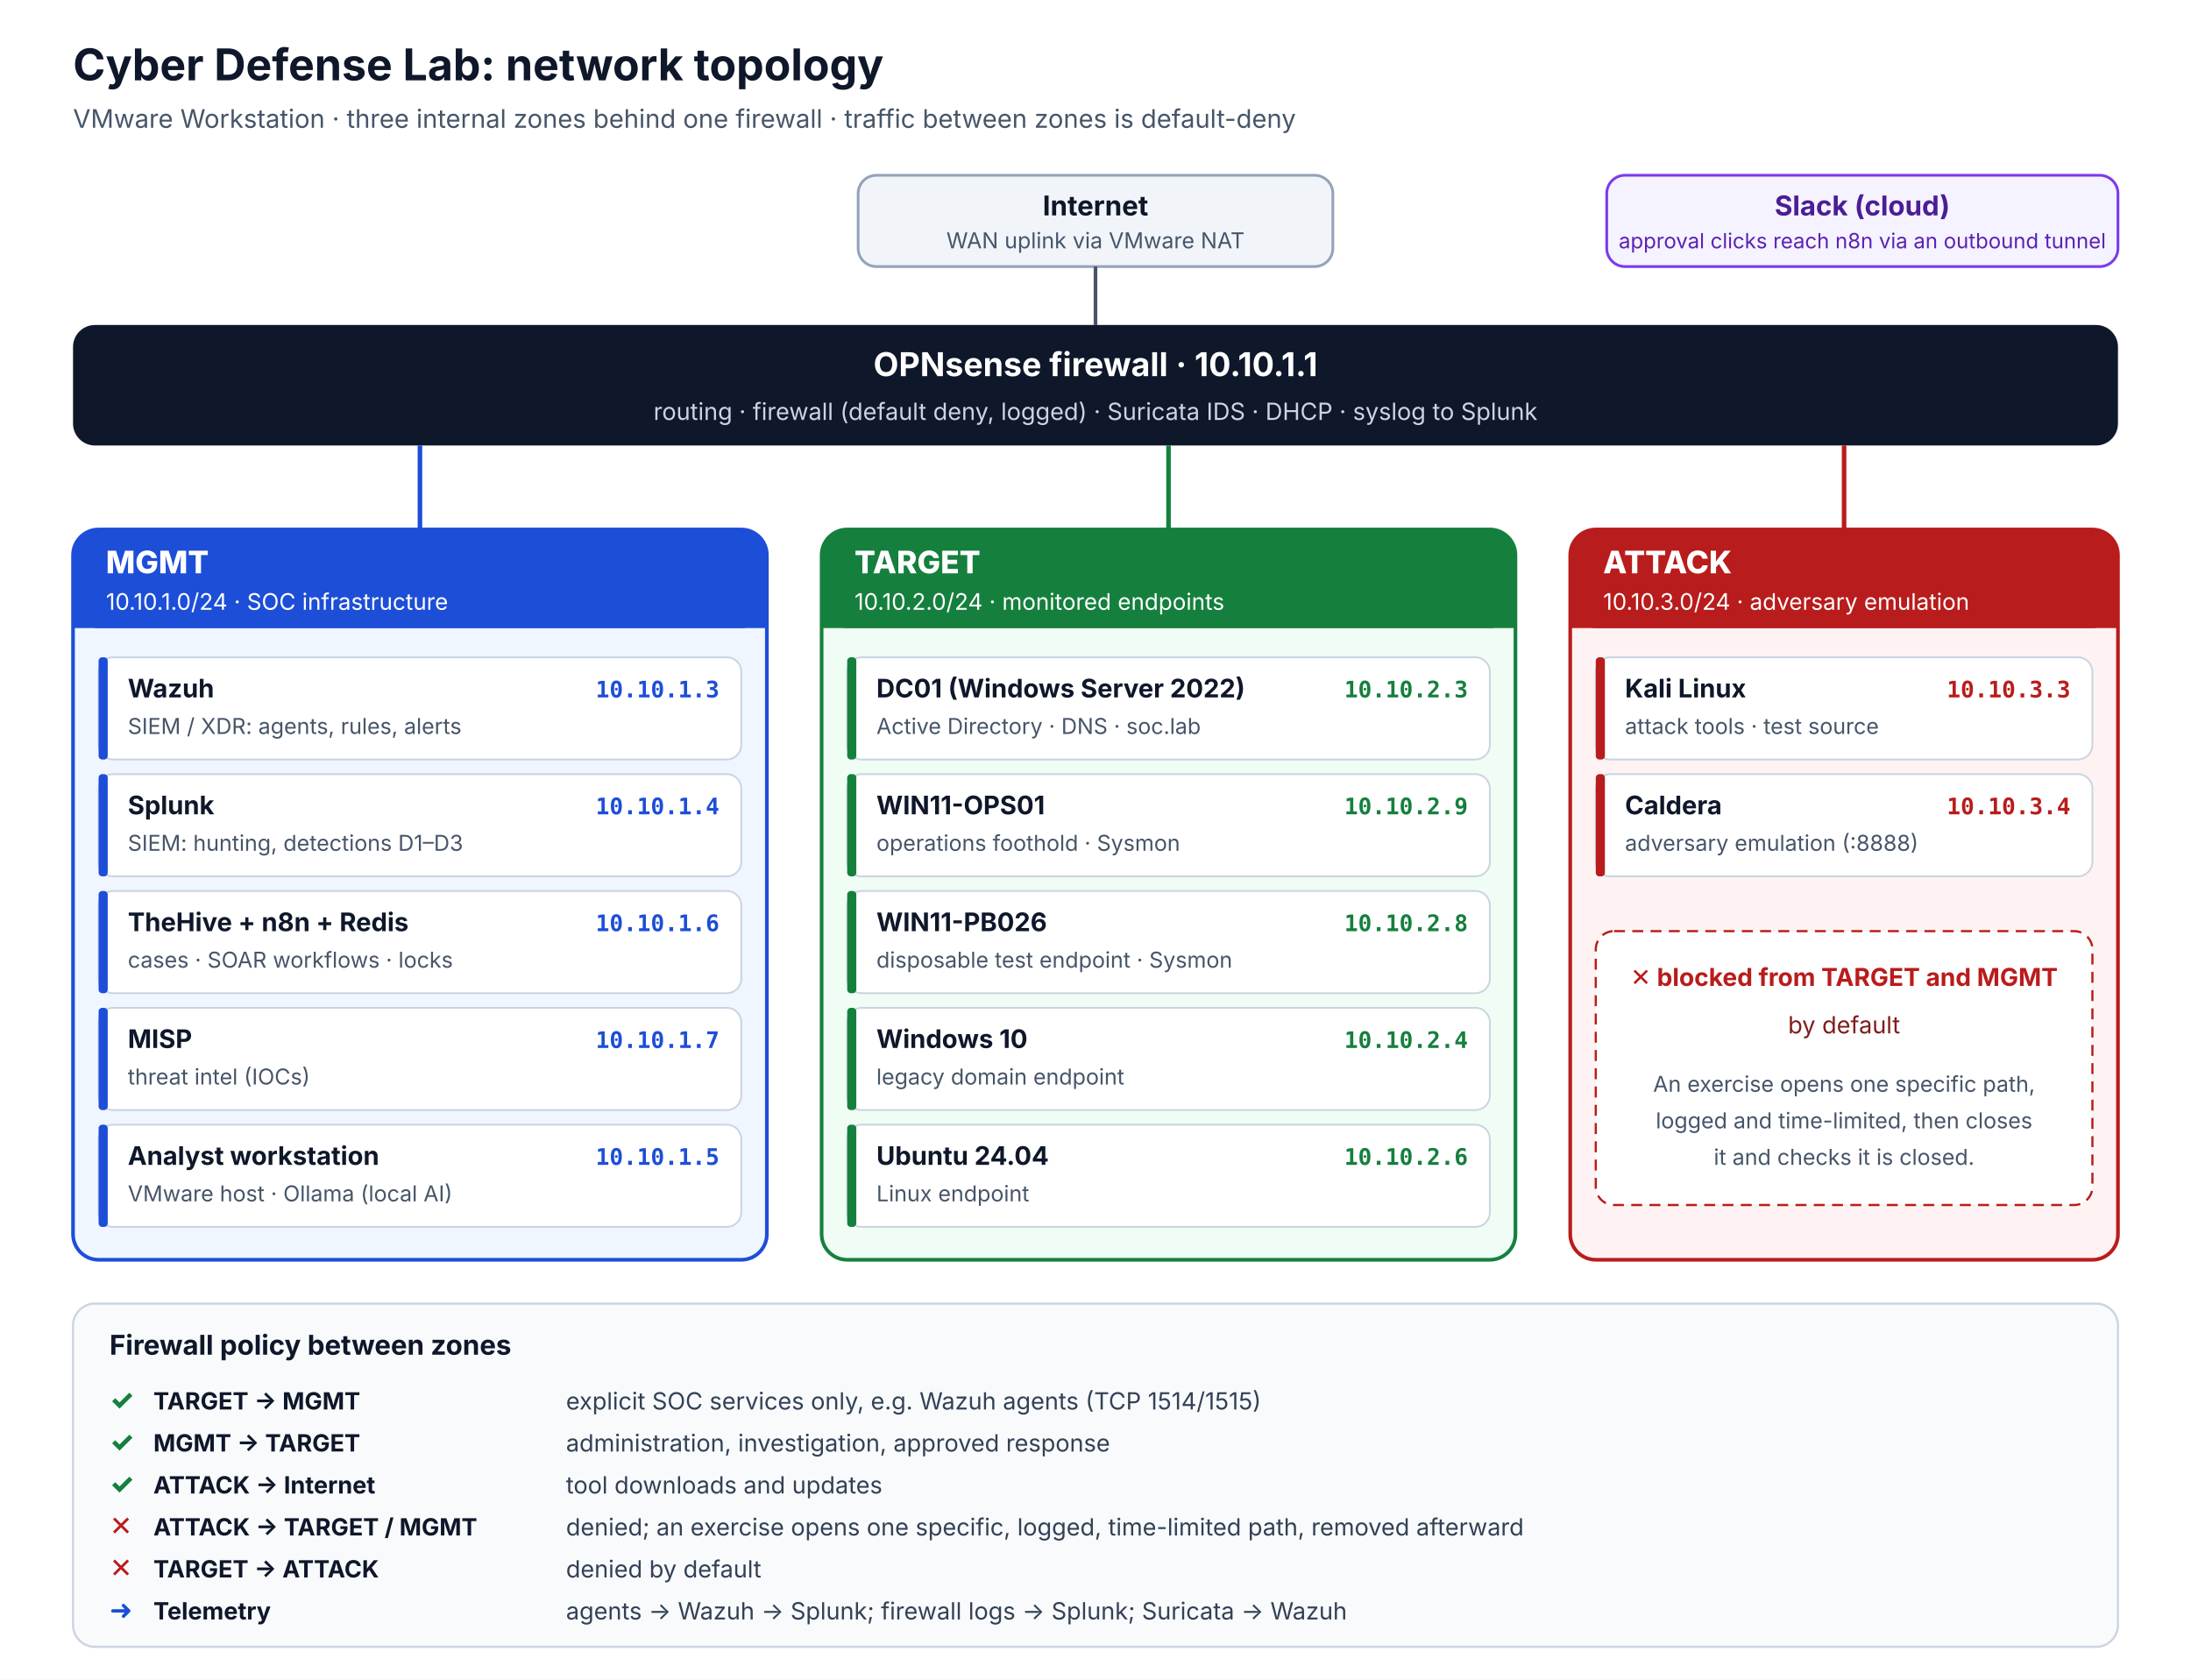
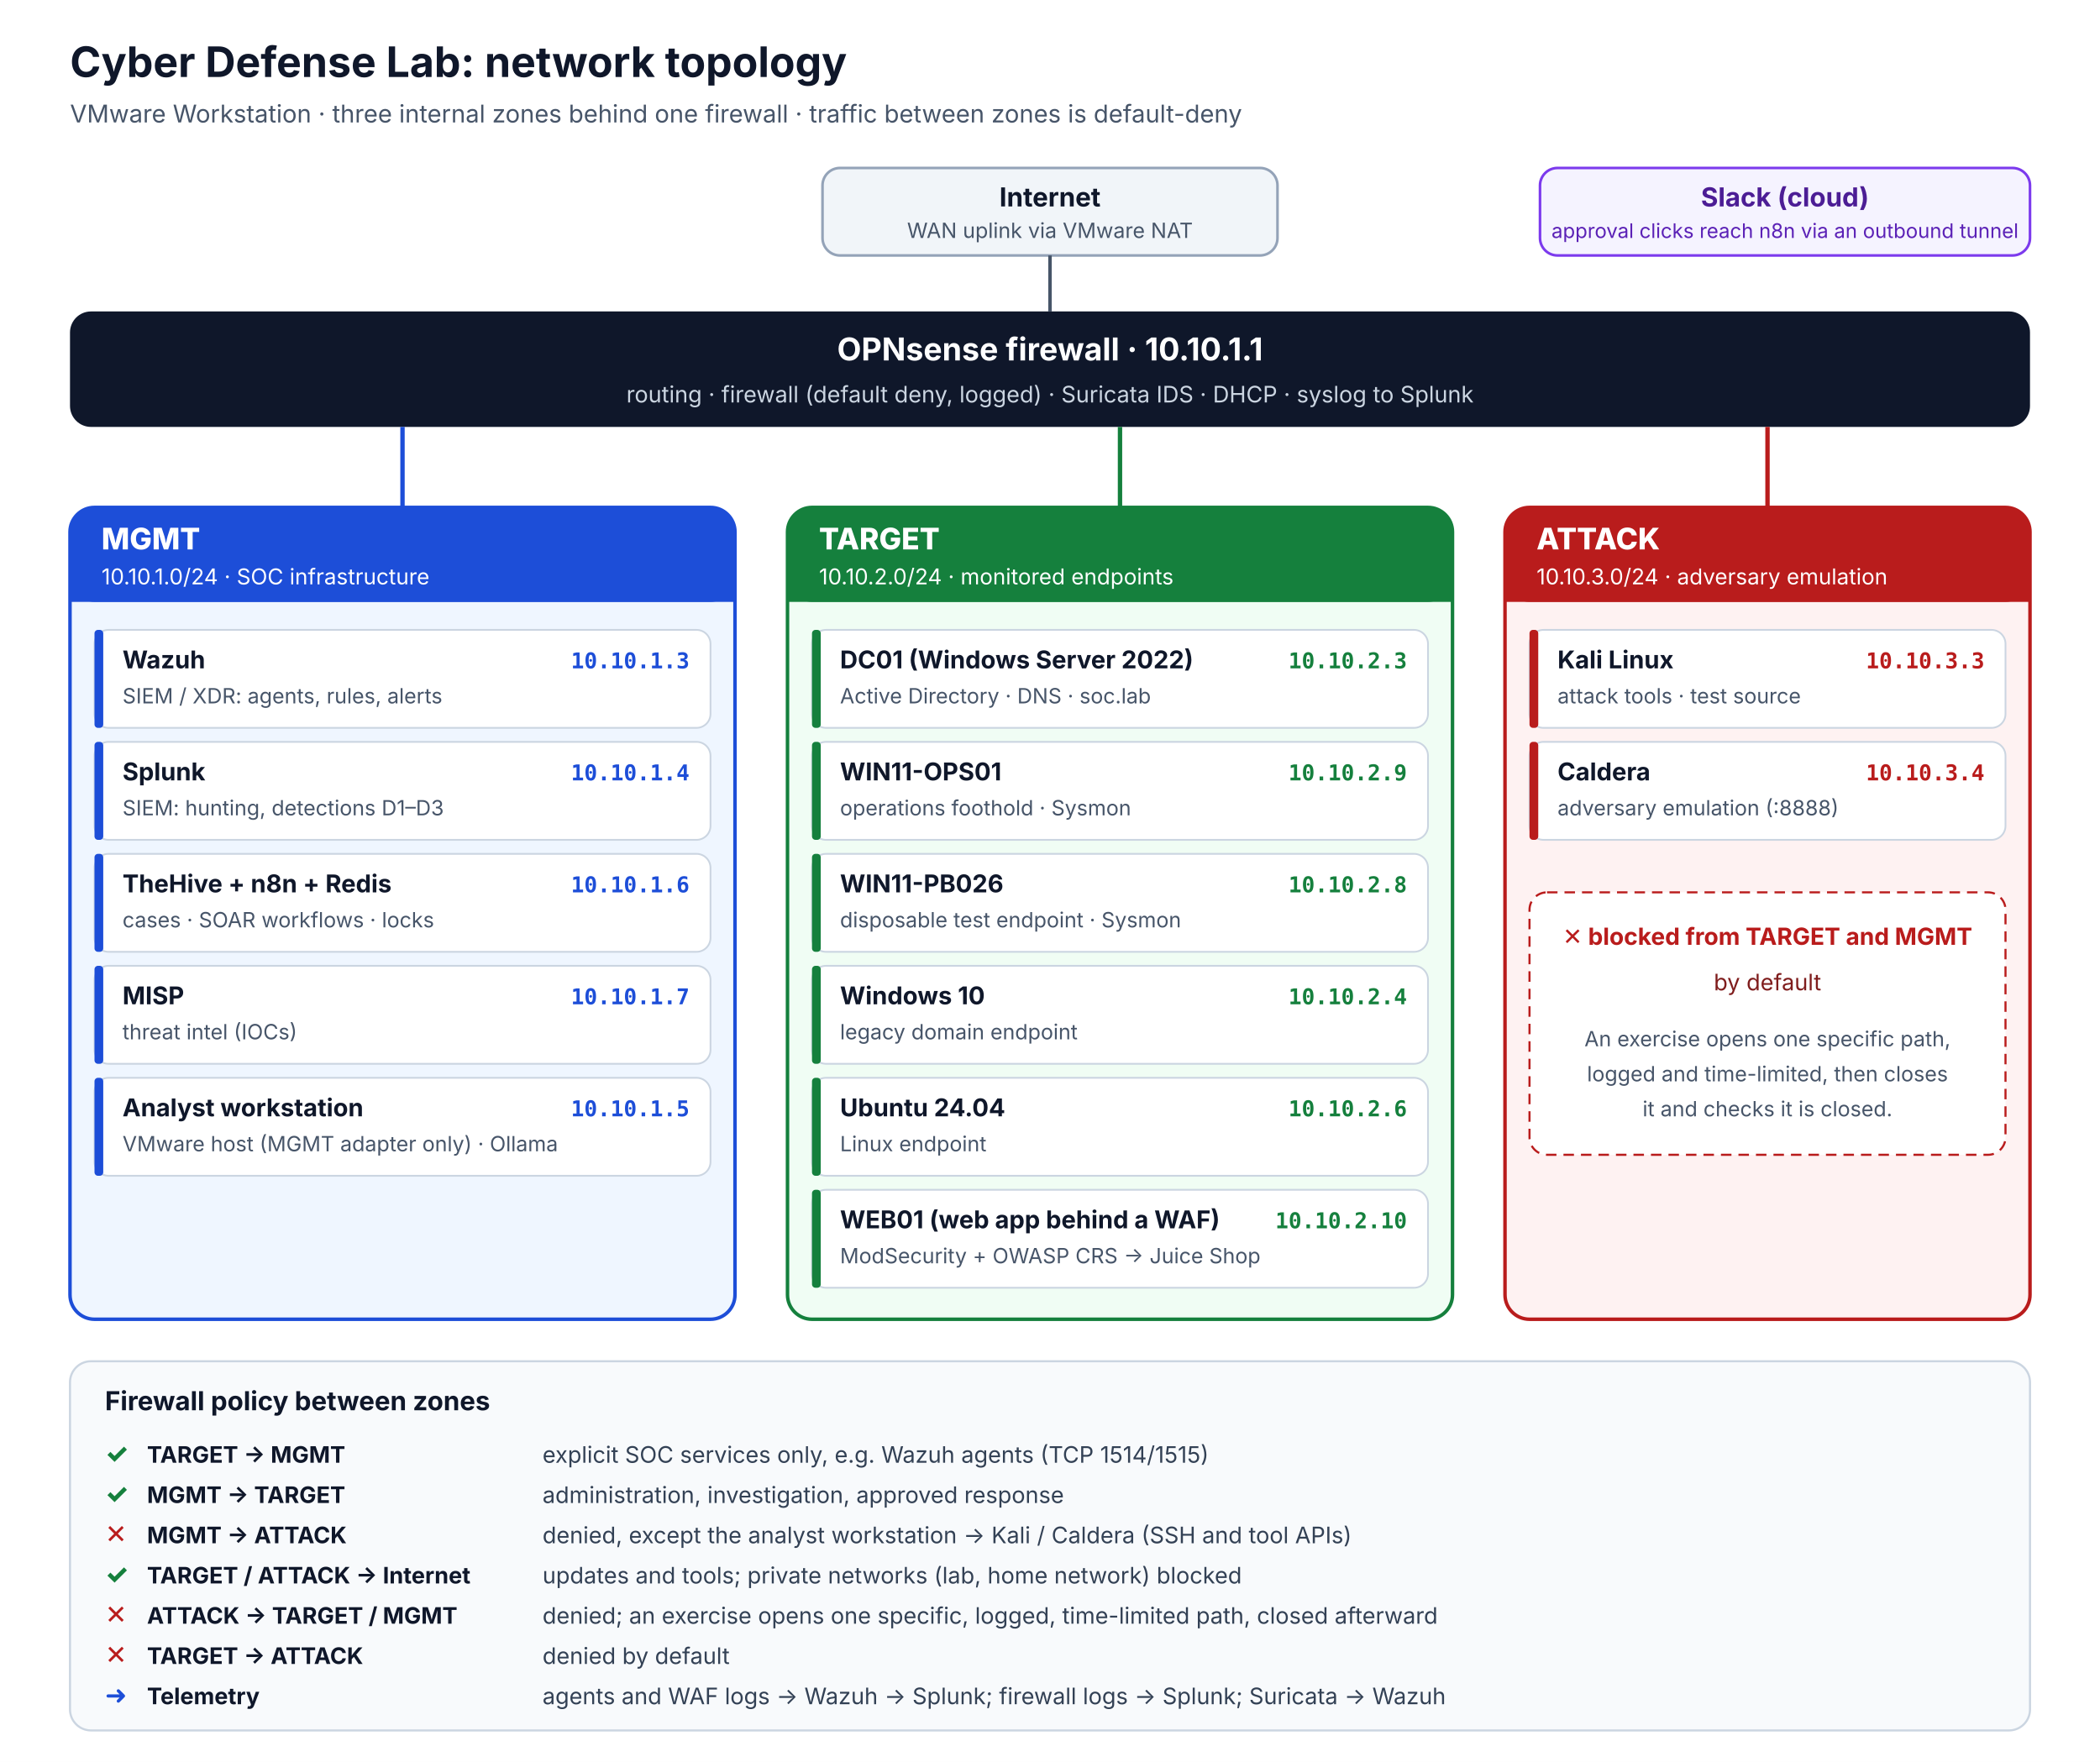
- <svg xmlns="http://www.w3.org/2000/svg" viewBox="0 0 1200 920" width="1200" height="920" role="img" aria-label="Lab network topology">
+ <svg xmlns="http://www.w3.org/2000/svg" viewBox="0 0 1200 1007" width="1200" height="1007" role="img" aria-label="Lab network topology">
  <defs>
    <marker id="arrow" viewBox="0 0 10 10" refX="9" refY="5" markerWidth="7" markerHeight="7" orient="auto-start-reverse">
      <path d="M0,0 L10,5 L0,10 z" fill="#475569" />
    </marker>
  </defs>
-   <rect width="1200" height="920" fill="#ffffff" />
+   <rect width="1200" height="1007" fill="#ffffff" />
  <text x="40" y="44" font-family="Inter, Segoe UI, Helvetica, Arial, sans-serif" font-size="24" font-weight="700" fill="#0f172a" text-anchor="start">Cyber Defense Lab: network topology</text>
  <text x="40" y="70" font-family="Inter, Segoe UI, Helvetica, Arial, sans-serif" font-size="14" font-weight="400" fill="#475569" text-anchor="start">VMware Workstation · three internal zones behind one firewall · traffic between zones is default-deny</text>
  <rect x="470" y="96" width="260" height="50" rx="10" fill="#f1f5f9" stroke="#94a3b8" stroke-width="1.5" />
  <text x="600" y="118" font-family="Inter, Segoe UI, Helvetica, Arial, sans-serif" font-size="15" font-weight="700" fill="#0f172a" text-anchor="middle">Internet</text>
  <text x="600" y="136" font-family="Inter, Segoe UI, Helvetica, Arial, sans-serif" font-size="12" font-weight="400" fill="#475569" text-anchor="middle">WAN uplink via VMware NAT</text>
  <rect x="880" y="96" width="280" height="50" rx="10" fill="#f5f3ff" stroke="#7c3aed" stroke-width="1.5" />
  <text x="1020" y="118" font-family="Inter, Segoe UI, Helvetica, Arial, sans-serif" font-size="15" font-weight="700" fill="#4c1d95" text-anchor="middle">Slack (cloud)</text>
  <text x="1020" y="136" font-family="Inter, Segoe UI, Helvetica, Arial, sans-serif" font-size="11.5" font-weight="400" fill="#5b21b6" text-anchor="middle">approval clicks reach n8n via an outbound tunnel</text>
  <line x1="600" y1="146" x2="600" y2="178" stroke="#475569" stroke-width="2" />
  <rect x="40" y="178" width="1120" height="66" rx="12" fill="#0f172a" stroke="none" stroke-width="1.5" />
  <text x="600" y="206" font-family="Inter, Segoe UI, Helvetica, Arial, sans-serif" font-size="18" font-weight="700" fill="#ffffff" text-anchor="middle">OPNsense firewall  ·  10.10.1.1</text>
  <text x="600" y="230" font-family="Inter, Segoe UI, Helvetica, Arial, sans-serif" font-size="13" font-weight="400" fill="#cbd5e1" text-anchor="middle">routing  ·  firewall (default deny, logged)  ·  Suricata IDS  ·  DHCP  ·  syslog to Splunk</text>
  <line x1="230.0" y1="244" x2="230.0" y2="290" stroke="#1d4ed8" stroke-width="2.5" />
-   <rect x="40" y="290" width="380" height="400" rx="14" fill="#eff6ff" stroke="#1d4ed8" stroke-width="2" />
+   <rect x="40" y="290" width="380" height="464" rx="14" fill="#eff6ff" stroke="#1d4ed8" stroke-width="2" />
  <rect x="40" y="290" width="380" height="54" rx="14" fill="#1d4ed8" stroke="none" stroke-width="1.5" />
  <rect x="40" y="320" width="380" height="24" rx="0" fill="#1d4ed8" stroke="none" stroke-width="1.5" />
  <text x="58" y="314" font-family="Inter, Segoe UI, Helvetica, Arial, sans-serif" font-size="17" font-weight="800" fill="#ffffff" text-anchor="start">MGMT</text>
  <text x="58" y="334" font-family="Inter, Segoe UI, Helvetica, Arial, sans-serif" font-size="12.5" font-weight="400" fill="#ffffff" text-anchor="start">10.10.1.0/24 · SOC infrastructure</text>
  <rect x="54" y="360" width="352" height="56" rx="8" fill="#ffffff" stroke="#cbd5e1" stroke-width="1" />
  <rect x="54" y="360" width="5" height="56" rx="2" fill="#1d4ed8" stroke="none" stroke-width="1.5" />
  <text x="70" y="382" font-family="Inter, Segoe UI, Helvetica, Arial, sans-serif" font-size="14" font-weight="700" fill="#0f172a" text-anchor="start">Wazuh</text>
  <text x="394" y="382" font-family="JetBrains Mono, ui-monospace, Menlo, monospace" font-size="12.5" font-weight="600" fill="#1d4ed8" text-anchor="end">10.10.1.3</text>
  <text x="70" y="402" font-family="Inter, Segoe UI, Helvetica, Arial, sans-serif" font-size="12" font-weight="400" fill="#475569" text-anchor="start">SIEM / XDR: agents, rules, alerts</text>
  <rect x="54" y="424" width="352" height="56" rx="8" fill="#ffffff" stroke="#cbd5e1" stroke-width="1" />
  <rect x="54" y="424" width="5" height="56" rx="2" fill="#1d4ed8" stroke="none" stroke-width="1.5" />
  <text x="70" y="446" font-family="Inter, Segoe UI, Helvetica, Arial, sans-serif" font-size="14" font-weight="700" fill="#0f172a" text-anchor="start">Splunk</text>
  <text x="394" y="446" font-family="JetBrains Mono, ui-monospace, Menlo, monospace" font-size="12.5" font-weight="600" fill="#1d4ed8" text-anchor="end">10.10.1.4</text>
  <text x="70" y="466" font-family="Inter, Segoe UI, Helvetica, Arial, sans-serif" font-size="12" font-weight="400" fill="#475569" text-anchor="start">SIEM: hunting, detections D1–D3</text>
  <rect x="54" y="488" width="352" height="56" rx="8" fill="#ffffff" stroke="#cbd5e1" stroke-width="1" />
  <rect x="54" y="488" width="5" height="56" rx="2" fill="#1d4ed8" stroke="none" stroke-width="1.5" />
  <text x="70" y="510" font-family="Inter, Segoe UI, Helvetica, Arial, sans-serif" font-size="14" font-weight="700" fill="#0f172a" text-anchor="start">TheHive + n8n + Redis</text>
  <text x="394" y="510" font-family="JetBrains Mono, ui-monospace, Menlo, monospace" font-size="12.5" font-weight="600" fill="#1d4ed8" text-anchor="end">10.10.1.6</text>
  <text x="70" y="530" font-family="Inter, Segoe UI, Helvetica, Arial, sans-serif" font-size="12" font-weight="400" fill="#475569" text-anchor="start">cases · SOAR workflows · locks</text>
  <rect x="54" y="552" width="352" height="56" rx="8" fill="#ffffff" stroke="#cbd5e1" stroke-width="1" />
  <rect x="54" y="552" width="5" height="56" rx="2" fill="#1d4ed8" stroke="none" stroke-width="1.5" />
  <text x="70" y="574" font-family="Inter, Segoe UI, Helvetica, Arial, sans-serif" font-size="14" font-weight="700" fill="#0f172a" text-anchor="start">MISP</text>
  <text x="394" y="574" font-family="JetBrains Mono, ui-monospace, Menlo, monospace" font-size="12.5" font-weight="600" fill="#1d4ed8" text-anchor="end">10.10.1.7</text>
  <text x="70" y="594" font-family="Inter, Segoe UI, Helvetica, Arial, sans-serif" font-size="12" font-weight="400" fill="#475569" text-anchor="start">threat intel (IOCs)</text>
  <rect x="54" y="616" width="352" height="56" rx="8" fill="#ffffff" stroke="#cbd5e1" stroke-width="1" />
  <rect x="54" y="616" width="5" height="56" rx="2" fill="#1d4ed8" stroke="none" stroke-width="1.5" />
  <text x="70" y="638" font-family="Inter, Segoe UI, Helvetica, Arial, sans-serif" font-size="14" font-weight="700" fill="#0f172a" text-anchor="start">Analyst workstation</text>
  <text x="394" y="638" font-family="JetBrains Mono, ui-monospace, Menlo, monospace" font-size="12.5" font-weight="600" fill="#1d4ed8" text-anchor="end">10.10.1.5</text>
-   <text x="70" y="658" font-family="Inter, Segoe UI, Helvetica, Arial, sans-serif" font-size="12" font-weight="400" fill="#475569" text-anchor="start">VMware host · Ollama (local AI)</text>
+   <text x="70" y="658" font-family="Inter, Segoe UI, Helvetica, Arial, sans-serif" font-size="12" font-weight="400" fill="#475569" text-anchor="start">VMware host (MGMT adapter only) · Ollama</text>
  <line x1="640.0" y1="244" x2="640.0" y2="290" stroke="#15803d" stroke-width="2.5" />
-   <rect x="450" y="290" width="380" height="400" rx="14" fill="#f0fdf4" stroke="#15803d" stroke-width="2" />
+   <rect x="450" y="290" width="380" height="464" rx="14" fill="#f0fdf4" stroke="#15803d" stroke-width="2" />
  <rect x="450" y="290" width="380" height="54" rx="14" fill="#15803d" stroke="none" stroke-width="1.5" />
  <rect x="450" y="320" width="380" height="24" rx="0" fill="#15803d" stroke="none" stroke-width="1.5" />
  <text x="468" y="314" font-family="Inter, Segoe UI, Helvetica, Arial, sans-serif" font-size="17" font-weight="800" fill="#ffffff" text-anchor="start">TARGET</text>
  <text x="468" y="334" font-family="Inter, Segoe UI, Helvetica, Arial, sans-serif" font-size="12.5" font-weight="400" fill="#ffffff" text-anchor="start">10.10.2.0/24 · monitored endpoints</text>
  <rect x="464" y="360" width="352" height="56" rx="8" fill="#ffffff" stroke="#cbd5e1" stroke-width="1" />
  <rect x="464" y="360" width="5" height="56" rx="2" fill="#15803d" stroke="none" stroke-width="1.5" />
  <text x="480" y="382" font-family="Inter, Segoe UI, Helvetica, Arial, sans-serif" font-size="14" font-weight="700" fill="#0f172a" text-anchor="start">DC01 (Windows Server 2022)</text>
  <text x="804" y="382" font-family="JetBrains Mono, ui-monospace, Menlo, monospace" font-size="12.5" font-weight="600" fill="#15803d" text-anchor="end">10.10.2.3</text>
  <text x="480" y="402" font-family="Inter, Segoe UI, Helvetica, Arial, sans-serif" font-size="12" font-weight="400" fill="#475569" text-anchor="start">Active Directory · DNS · soc.lab</text>
  <rect x="464" y="424" width="352" height="56" rx="8" fill="#ffffff" stroke="#cbd5e1" stroke-width="1" />
  <rect x="464" y="424" width="5" height="56" rx="2" fill="#15803d" stroke="none" stroke-width="1.5" />
  <text x="480" y="446" font-family="Inter, Segoe UI, Helvetica, Arial, sans-serif" font-size="14" font-weight="700" fill="#0f172a" text-anchor="start">WIN11-OPS01</text>
  <text x="804" y="446" font-family="JetBrains Mono, ui-monospace, Menlo, monospace" font-size="12.5" font-weight="600" fill="#15803d" text-anchor="end">10.10.2.9</text>
  <text x="480" y="466" font-family="Inter, Segoe UI, Helvetica, Arial, sans-serif" font-size="12" font-weight="400" fill="#475569" text-anchor="start">operations foothold · Sysmon</text>
  <rect x="464" y="488" width="352" height="56" rx="8" fill="#ffffff" stroke="#cbd5e1" stroke-width="1" />
  <rect x="464" y="488" width="5" height="56" rx="2" fill="#15803d" stroke="none" stroke-width="1.5" />
  <text x="480" y="510" font-family="Inter, Segoe UI, Helvetica, Arial, sans-serif" font-size="14" font-weight="700" fill="#0f172a" text-anchor="start">WIN11-PB026</text>
  <text x="804" y="510" font-family="JetBrains Mono, ui-monospace, Menlo, monospace" font-size="12.5" font-weight="600" fill="#15803d" text-anchor="end">10.10.2.8</text>
  <text x="480" y="530" font-family="Inter, Segoe UI, Helvetica, Arial, sans-serif" font-size="12" font-weight="400" fill="#475569" text-anchor="start">disposable test endpoint · Sysmon</text>
  <rect x="464" y="552" width="352" height="56" rx="8" fill="#ffffff" stroke="#cbd5e1" stroke-width="1" />
  <rect x="464" y="552" width="5" height="56" rx="2" fill="#15803d" stroke="none" stroke-width="1.5" />
  <text x="480" y="574" font-family="Inter, Segoe UI, Helvetica, Arial, sans-serif" font-size="14" font-weight="700" fill="#0f172a" text-anchor="start">Windows 10</text>
  <text x="804" y="574" font-family="JetBrains Mono, ui-monospace, Menlo, monospace" font-size="12.5" font-weight="600" fill="#15803d" text-anchor="end">10.10.2.4</text>
  <text x="480" y="594" font-family="Inter, Segoe UI, Helvetica, Arial, sans-serif" font-size="12" font-weight="400" fill="#475569" text-anchor="start">legacy domain endpoint</text>
  <rect x="464" y="616" width="352" height="56" rx="8" fill="#ffffff" stroke="#cbd5e1" stroke-width="1" />
  <rect x="464" y="616" width="5" height="56" rx="2" fill="#15803d" stroke="none" stroke-width="1.5" />
  <text x="480" y="638" font-family="Inter, Segoe UI, Helvetica, Arial, sans-serif" font-size="14" font-weight="700" fill="#0f172a" text-anchor="start">Ubuntu 24.04</text>
  <text x="804" y="638" font-family="JetBrains Mono, ui-monospace, Menlo, monospace" font-size="12.5" font-weight="600" fill="#15803d" text-anchor="end">10.10.2.6</text>
  <text x="480" y="658" font-family="Inter, Segoe UI, Helvetica, Arial, sans-serif" font-size="12" font-weight="400" fill="#475569" text-anchor="start">Linux endpoint</text>
+   <rect x="464" y="680" width="352" height="56" rx="8" fill="#ffffff" stroke="#cbd5e1" stroke-width="1" />
+   <rect x="464" y="680" width="5" height="56" rx="2" fill="#15803d" stroke="none" stroke-width="1.5" />
+   <text x="480" y="702" font-family="Inter, Segoe UI, Helvetica, Arial, sans-serif" font-size="14" font-weight="700" fill="#0f172a" text-anchor="start">WEB01 (web app behind a WAF)</text>
+   <text x="804" y="702" font-family="JetBrains Mono, ui-monospace, Menlo, monospace" font-size="12.5" font-weight="600" fill="#15803d" text-anchor="end">10.10.2.10</text>
+   <text x="480" y="722" font-family="Inter, Segoe UI, Helvetica, Arial, sans-serif" font-size="12" font-weight="400" fill="#475569" text-anchor="start">ModSecurity + OWASP CRS → Juice Shop</text>
  <line x1="1010.0" y1="244" x2="1010.0" y2="290" stroke="#b91c1c" stroke-width="2.5" />
-   <rect x="860" y="290" width="300" height="400" rx="14" fill="#fef2f2" stroke="#b91c1c" stroke-width="2" />
+   <rect x="860" y="290" width="300" height="464" rx="14" fill="#fef2f2" stroke="#b91c1c" stroke-width="2" />
  <rect x="860" y="290" width="300" height="54" rx="14" fill="#b91c1c" stroke="none" stroke-width="1.5" />
  <rect x="860" y="320" width="300" height="24" rx="0" fill="#b91c1c" stroke="none" stroke-width="1.5" />
  <text x="878" y="314" font-family="Inter, Segoe UI, Helvetica, Arial, sans-serif" font-size="17" font-weight="800" fill="#ffffff" text-anchor="start">ATTACK</text>
  <text x="878" y="334" font-family="Inter, Segoe UI, Helvetica, Arial, sans-serif" font-size="12.5" font-weight="400" fill="#ffffff" text-anchor="start">10.10.3.0/24 · adversary emulation</text>
  <rect x="874" y="360" width="272" height="56" rx="8" fill="#ffffff" stroke="#cbd5e1" stroke-width="1" />
  <rect x="874" y="360" width="5" height="56" rx="2" fill="#b91c1c" stroke="none" stroke-width="1.5" />
  <text x="890" y="382" font-family="Inter, Segoe UI, Helvetica, Arial, sans-serif" font-size="14" font-weight="700" fill="#0f172a" text-anchor="start">Kali Linux</text>
  <text x="1134" y="382" font-family="JetBrains Mono, ui-monospace, Menlo, monospace" font-size="12.5" font-weight="600" fill="#b91c1c" text-anchor="end">10.10.3.3</text>
  <text x="890" y="402" font-family="Inter, Segoe UI, Helvetica, Arial, sans-serif" font-size="12" font-weight="400" fill="#475569" text-anchor="start">attack tools · test source</text>
  <rect x="874" y="424" width="272" height="56" rx="8" fill="#ffffff" stroke="#cbd5e1" stroke-width="1" />
  <rect x="874" y="424" width="5" height="56" rx="2" fill="#b91c1c" stroke="none" stroke-width="1.5" />
  <text x="890" y="446" font-family="Inter, Segoe UI, Helvetica, Arial, sans-serif" font-size="14" font-weight="700" fill="#0f172a" text-anchor="start">Caldera</text>
  <text x="1134" y="446" font-family="JetBrains Mono, ui-monospace, Menlo, monospace" font-size="12.5" font-weight="600" fill="#b91c1c" text-anchor="end">10.10.3.4</text>
  <text x="890" y="466" font-family="Inter, Segoe UI, Helvetica, Arial, sans-serif" font-size="12" font-weight="400" fill="#475569" text-anchor="start">adversary emulation (:8888)</text>
  <rect x="874" y="510" width="272" height="150" rx="10" fill="#ffffff" stroke="#b91c1c" stroke-width="1.2" stroke-dasharray="6 4" />
  <text x="1010" y="540" font-family="Inter, Segoe UI, Helvetica, Arial, sans-serif" font-size="13.5" font-weight="700" fill="#b91c1c" text-anchor="middle">✕  blocked from TARGET and MGMT</text>
  <text x="1010" y="566" font-family="Inter, Segoe UI, Helvetica, Arial, sans-serif" font-size="13" font-weight="400" fill="#7f1d1d" text-anchor="middle">by default</text>
  <text x="1010" y="598" font-family="Inter, Segoe UI, Helvetica, Arial, sans-serif" font-size="12" font-weight="400" fill="#475569" text-anchor="middle">An exercise opens one specific path,</text>
  <text x="1010" y="618" font-family="Inter, Segoe UI, Helvetica, Arial, sans-serif" font-size="12" font-weight="400" fill="#475569" text-anchor="middle">logged and time-limited, then closes</text>
  <text x="1010" y="638" font-family="Inter, Segoe UI, Helvetica, Arial, sans-serif" font-size="12" font-weight="400" fill="#475569" text-anchor="middle">it and checks it is closed.</text>
-   <rect x="40" y="714" width="1120" height="188" rx="12" fill="#f8fafc" stroke="#cbd5e1" stroke-width="1.2" />
-   <text x="60" y="742" font-family="Inter, Segoe UI, Helvetica, Arial, sans-serif" font-size="15" font-weight="700" fill="#0f172a" text-anchor="start">Firewall policy between zones</text>
-   <text x="60" y="772" font-family="Inter, Segoe UI, Helvetica, Arial, sans-serif" font-size="15" font-weight="800" fill="#15803d" text-anchor="start">✓</text>
-   <text x="84" y="772" font-family="Inter, Segoe UI, Helvetica, Arial, sans-serif" font-size="13" font-weight="700" fill="#0f172a" text-anchor="start">TARGET → MGMT</text>
-   <text x="310" y="772" font-family="Inter, Segoe UI, Helvetica, Arial, sans-serif" font-size="13" font-weight="400" fill="#334155" text-anchor="start">explicit SOC services only, e.g. Wazuh agents (TCP 1514/1515)</text>
-   <text x="60" y="795" font-family="Inter, Segoe UI, Helvetica, Arial, sans-serif" font-size="15" font-weight="800" fill="#15803d" text-anchor="start">✓</text>
-   <text x="84" y="795" font-family="Inter, Segoe UI, Helvetica, Arial, sans-serif" font-size="13" font-weight="700" fill="#0f172a" text-anchor="start">MGMT → TARGET</text>
-   <text x="310" y="795" font-family="Inter, Segoe UI, Helvetica, Arial, sans-serif" font-size="13" font-weight="400" fill="#334155" text-anchor="start">administration, investigation, approved response</text>
-   <text x="60" y="818" font-family="Inter, Segoe UI, Helvetica, Arial, sans-serif" font-size="15" font-weight="800" fill="#15803d" text-anchor="start">✓</text>
-   <text x="84" y="818" font-family="Inter, Segoe UI, Helvetica, Arial, sans-serif" font-size="13" font-weight="700" fill="#0f172a" text-anchor="start">ATTACK → Internet</text>
-   <text x="310" y="818" font-family="Inter, Segoe UI, Helvetica, Arial, sans-serif" font-size="13" font-weight="400" fill="#334155" text-anchor="start">tool downloads and updates</text>
-   <text x="60" y="841" font-family="Inter, Segoe UI, Helvetica, Arial, sans-serif" font-size="15" font-weight="800" fill="#b91c1c" text-anchor="start">✕</text>
-   <text x="84" y="841" font-family="Inter, Segoe UI, Helvetica, Arial, sans-serif" font-size="13" font-weight="700" fill="#0f172a" text-anchor="start">ATTACK → TARGET / MGMT</text>
-   <text x="310" y="841" font-family="Inter, Segoe UI, Helvetica, Arial, sans-serif" font-size="13" font-weight="400" fill="#334155" text-anchor="start">denied; an exercise opens one specific, logged, time-limited path, removed afterward</text>
-   <text x="60" y="864" font-family="Inter, Segoe UI, Helvetica, Arial, sans-serif" font-size="15" font-weight="800" fill="#b91c1c" text-anchor="start">✕</text>
-   <text x="84" y="864" font-family="Inter, Segoe UI, Helvetica, Arial, sans-serif" font-size="13" font-weight="700" fill="#0f172a" text-anchor="start">TARGET → ATTACK</text>
-   <text x="310" y="864" font-family="Inter, Segoe UI, Helvetica, Arial, sans-serif" font-size="13" font-weight="400" fill="#334155" text-anchor="start">denied by default</text>
-   <text x="60" y="887" font-family="Inter, Segoe UI, Helvetica, Arial, sans-serif" font-size="15" font-weight="800" fill="#1d4ed8" text-anchor="start">➜</text>
-   <text x="84" y="887" font-family="Inter, Segoe UI, Helvetica, Arial, sans-serif" font-size="13" font-weight="700" fill="#0f172a" text-anchor="start">Telemetry</text>
-   <text x="310" y="887" font-family="Inter, Segoe UI, Helvetica, Arial, sans-serif" font-size="13" font-weight="400" fill="#334155" text-anchor="start">agents → Wazuh → Splunk; firewall logs → Splunk; Suricata → Wazuh</text>
+   <rect x="40" y="778" width="1120" height="211" rx="12" fill="#f8fafc" stroke="#cbd5e1" stroke-width="1.2" />
+   <text x="60" y="806" font-family="Inter, Segoe UI, Helvetica, Arial, sans-serif" font-size="15" font-weight="700" fill="#0f172a" text-anchor="start">Firewall policy between zones</text>
+   <text x="60" y="836" font-family="Inter, Segoe UI, Helvetica, Arial, sans-serif" font-size="15" font-weight="800" fill="#15803d" text-anchor="start">✓</text>
+   <text x="84" y="836" font-family="Inter, Segoe UI, Helvetica, Arial, sans-serif" font-size="13" font-weight="700" fill="#0f172a" text-anchor="start">TARGET → MGMT</text>
+   <text x="310" y="836" font-family="Inter, Segoe UI, Helvetica, Arial, sans-serif" font-size="13" font-weight="400" fill="#334155" text-anchor="start">explicit SOC services only, e.g. Wazuh agents (TCP 1514/1515)</text>
+   <text x="60" y="859" font-family="Inter, Segoe UI, Helvetica, Arial, sans-serif" font-size="15" font-weight="800" fill="#15803d" text-anchor="start">✓</text>
+   <text x="84" y="859" font-family="Inter, Segoe UI, Helvetica, Arial, sans-serif" font-size="13" font-weight="700" fill="#0f172a" text-anchor="start">MGMT → TARGET</text>
+   <text x="310" y="859" font-family="Inter, Segoe UI, Helvetica, Arial, sans-serif" font-size="13" font-weight="400" fill="#334155" text-anchor="start">administration, investigation, approved response</text>
+   <text x="60" y="882" font-family="Inter, Segoe UI, Helvetica, Arial, sans-serif" font-size="15" font-weight="800" fill="#b91c1c" text-anchor="start">✕</text>
+   <text x="84" y="882" font-family="Inter, Segoe UI, Helvetica, Arial, sans-serif" font-size="13" font-weight="700" fill="#0f172a" text-anchor="start">MGMT → ATTACK</text>
+   <text x="310" y="882" font-family="Inter, Segoe UI, Helvetica, Arial, sans-serif" font-size="13" font-weight="400" fill="#334155" text-anchor="start">denied, except the analyst workstation → Kali / Caldera (SSH and tool APIs)</text>
+   <text x="60" y="905" font-family="Inter, Segoe UI, Helvetica, Arial, sans-serif" font-size="15" font-weight="800" fill="#15803d" text-anchor="start">✓</text>
+   <text x="84" y="905" font-family="Inter, Segoe UI, Helvetica, Arial, sans-serif" font-size="13" font-weight="700" fill="#0f172a" text-anchor="start">TARGET / ATTACK → Internet</text>
+   <text x="310" y="905" font-family="Inter, Segoe UI, Helvetica, Arial, sans-serif" font-size="13" font-weight="400" fill="#334155" text-anchor="start">updates and tools; private networks (lab, home network) blocked</text>
+   <text x="60" y="928" font-family="Inter, Segoe UI, Helvetica, Arial, sans-serif" font-size="15" font-weight="800" fill="#b91c1c" text-anchor="start">✕</text>
+   <text x="84" y="928" font-family="Inter, Segoe UI, Helvetica, Arial, sans-serif" font-size="13" font-weight="700" fill="#0f172a" text-anchor="start">ATTACK → TARGET / MGMT</text>
+   <text x="310" y="928" font-family="Inter, Segoe UI, Helvetica, Arial, sans-serif" font-size="13" font-weight="400" fill="#334155" text-anchor="start">denied; an exercise opens one specific, logged, time-limited path, closed afterward</text>
+   <text x="60" y="951" font-family="Inter, Segoe UI, Helvetica, Arial, sans-serif" font-size="15" font-weight="800" fill="#b91c1c" text-anchor="start">✕</text>
+   <text x="84" y="951" font-family="Inter, Segoe UI, Helvetica, Arial, sans-serif" font-size="13" font-weight="700" fill="#0f172a" text-anchor="start">TARGET → ATTACK</text>
+   <text x="310" y="951" font-family="Inter, Segoe UI, Helvetica, Arial, sans-serif" font-size="13" font-weight="400" fill="#334155" text-anchor="start">denied by default</text>
+   <text x="60" y="974" font-family="Inter, Segoe UI, Helvetica, Arial, sans-serif" font-size="15" font-weight="800" fill="#1d4ed8" text-anchor="start">➜</text>
+   <text x="84" y="974" font-family="Inter, Segoe UI, Helvetica, Arial, sans-serif" font-size="13" font-weight="700" fill="#0f172a" text-anchor="start">Telemetry</text>
+   <text x="310" y="974" font-family="Inter, Segoe UI, Helvetica, Arial, sans-serif" font-size="13" font-weight="400" fill="#334155" text-anchor="start">agents and WAF logs → Wazuh → Splunk; firewall logs → Splunk; Suricata → Wazuh</text>
</svg>
